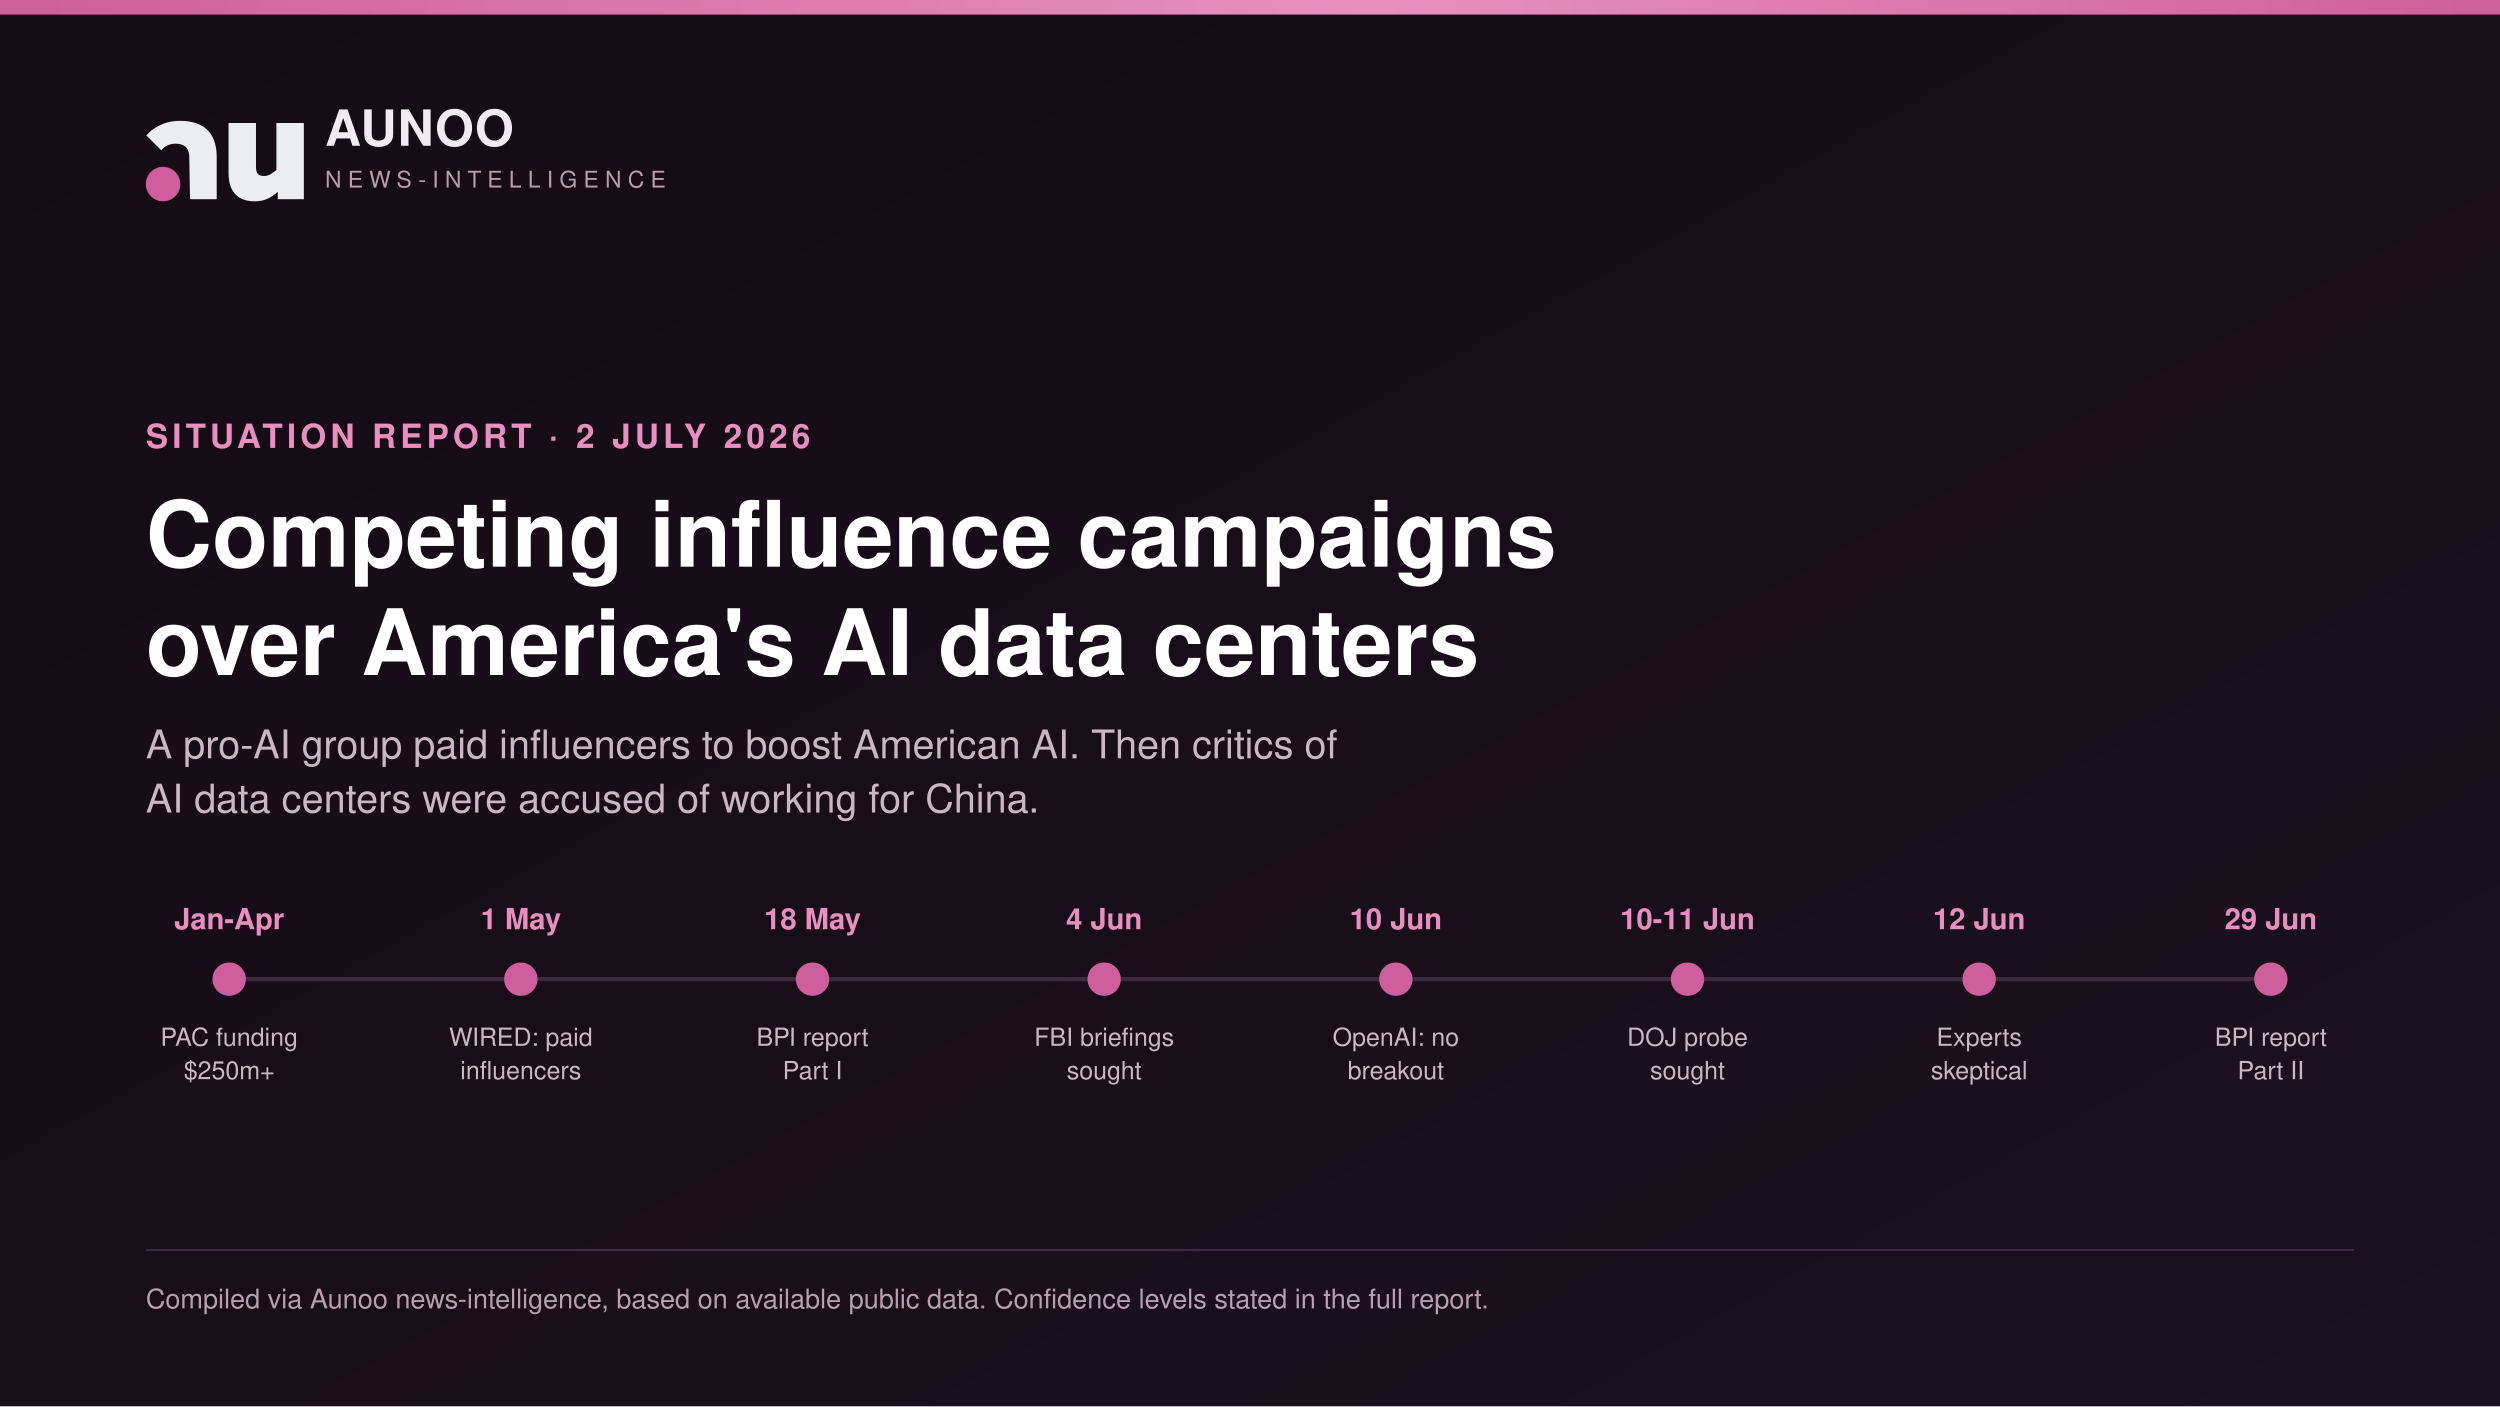
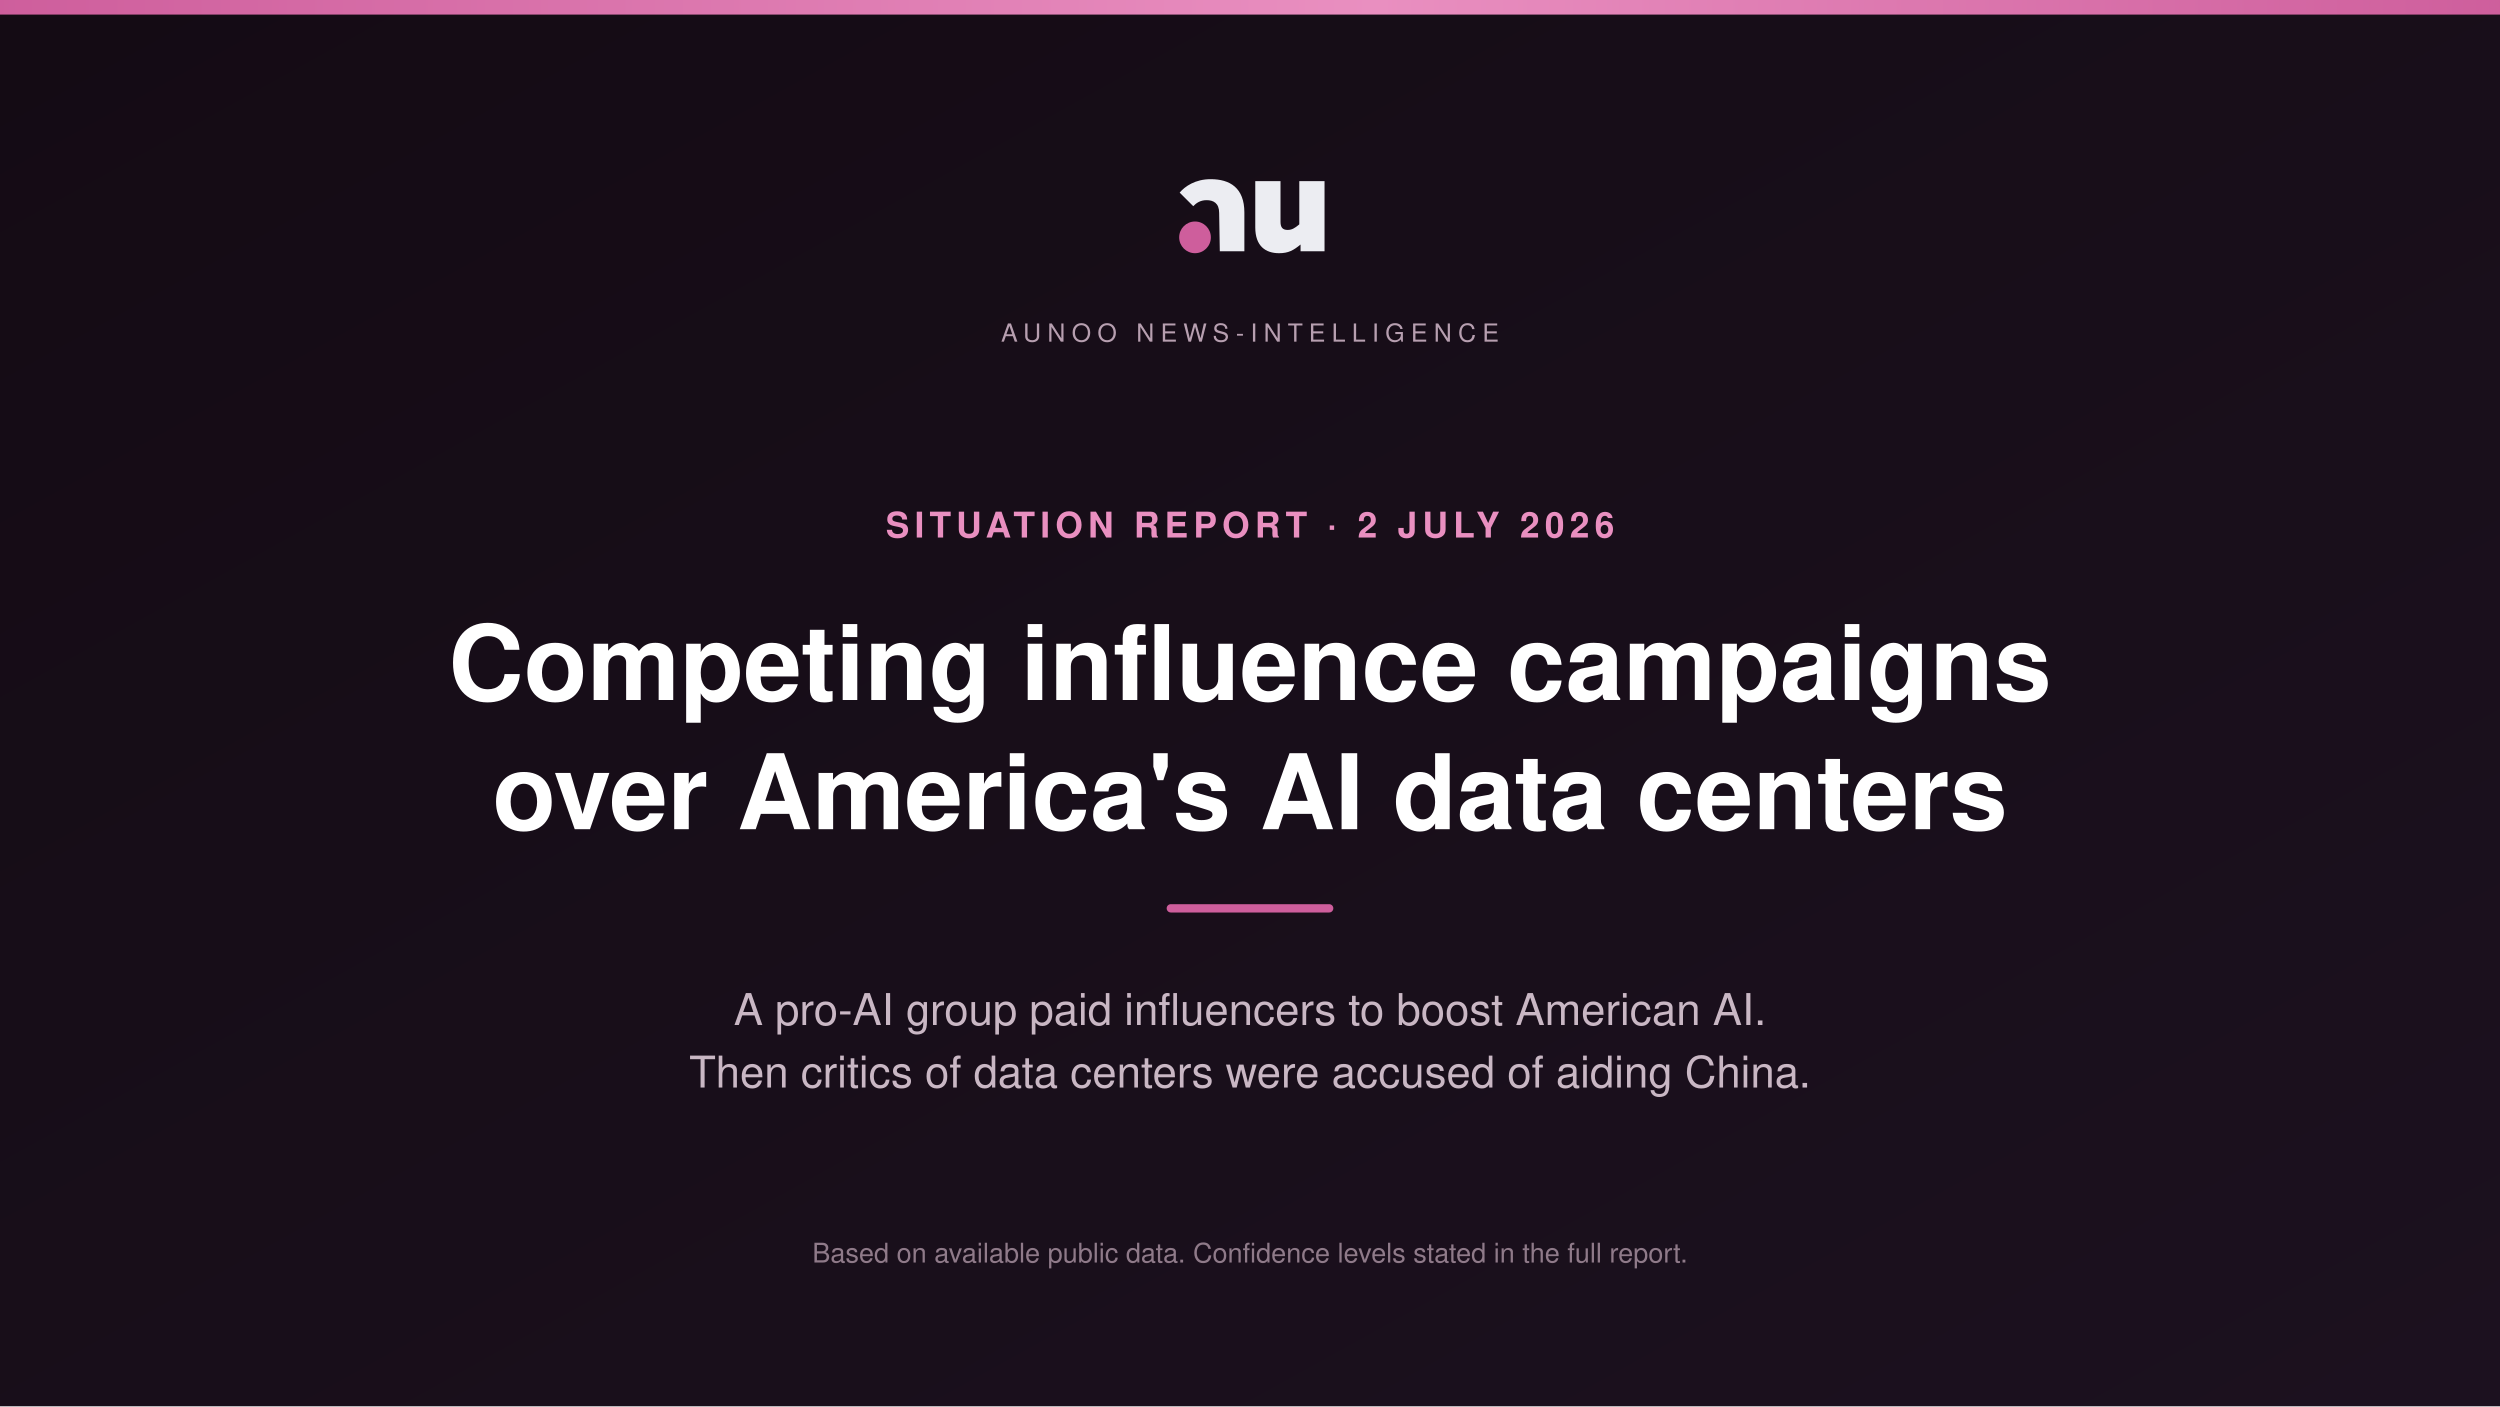
<svg xmlns="http://www.w3.org/2000/svg" width="1200" height="675" viewBox="0 0 1200 675" font-family="Segoe UI, Helvetica, Arial, sans-serif">
  <defs>
    <linearGradient id="bg" x1="0" y1="0" x2="1" y2="1">
      <stop offset="0" stop-color="#140b14" />
      <stop offset="1" stop-color="#1c111f" />
    </linearGradient>
    <linearGradient id="bar" x1="0" y1="0" x2="1" y2="0">
      <stop offset="0" stop-color="#ce5e9c" />
      <stop offset="0.55" stop-color="#e98fc0" />
      <stop offset="1" stop-color="#ce5e9c" />
    </linearGradient>
  </defs>
  <rect width="1200" height="675" fill="url(#bg)" />
  <rect width="1200" height="7" fill="url(#bar)" />
-   <g transform="translate(70,58) scale(0.5)">
+   <g transform="translate(566,86) scale(0.46)">
    <path fill="#ecedf2" d="M41.73,35.36v-.15c0-10.23-5.99-13.3-13.15-13.3-6.58,0-10.81,3.07-13.88,6.28L.52,14.03C5.93,7.6,16.74,0,32.82,0c20.17,0,35.22,9.06,35.22,34.78v40.45h-25.63l-.68-39.86Z" />
    <path fill="#ecedf2" d="M125.35,2.05h26.34v73.16h-25.02v-7.02c-7.32,6-12.58,9.07-22.39,9.07-14.05,0-24.87-7.32-24.87-26.92V2.05h26.34v42.58c0,6,2.49,8.34,7.46,8.34,4.54,0,7.46-2.05,11.12-4.97l1.02-.88V2.05Z" />
    <circle fill="#ce5e9c" cx="16.54" cy="60.72" r="16.54" />
  </g>
-   <text x="156" y="70" fill="#f1eaf0" font-size="24" font-weight="700" letter-spacing="0.5">AUNOO</text>
-   <text x="156" y="90" fill="#b79fb0" font-size="11" letter-spacing="3" font-weight="400">NEWS-INTELLIGENCE</text>
-   <text x="70" y="215" fill="#e98fc0" font-size="16" font-weight="700" letter-spacing="2">SITUATION REPORT · 2 JULY 2026</text>
-   <text x="70" y="272" fill="#ffffff" font-size="44" font-weight="700">Competing influence campaigns</text>
-   <text x="70" y="324" fill="#ffffff" font-size="44" font-weight="700">over America's AI data centers</text>
-   <text x="70" y="364" fill="#c9b7c4" font-size="19">A pro-AI group paid influencers to boost American AI. Then critics of</text>
-   <text x="70" y="390" fill="#c9b7c4" font-size="19">AI data centers were accused of working for China.</text>
-   <line x1="110" y1="470" x2="1090" y2="470" stroke="#3a2c3e" stroke-width="2" />
-   <g text-anchor="middle">
-     <text x="110" y="446" fill="#e98fc0" font-size="14" font-weight="700">Jan-Apr</text>
-     <circle cx="110" cy="470" r="8" fill="#ce5e9c" />
-     <text x="110" y="502" fill="#c9b7c4" font-size="12">PAC funding</text>
-     <text x="110" y="518" fill="#c9b7c4" font-size="12">$250m+</text>
-     <text x="250" y="446" fill="#e98fc0" font-size="14" font-weight="700">1 May</text>
-     <circle cx="250" cy="470" r="8" fill="#ce5e9c" />
-     <text x="250" y="502" fill="#c9b7c4" font-size="12">WIRED: paid</text>
-     <text x="250" y="518" fill="#c9b7c4" font-size="12">influencers</text>
-     <text x="390" y="446" fill="#e98fc0" font-size="14" font-weight="700">18 May</text>
-     <circle cx="390" cy="470" r="8" fill="#ce5e9c" />
-     <text x="390" y="502" fill="#c9b7c4" font-size="12">BPI report</text>
-     <text x="390" y="518" fill="#c9b7c4" font-size="12">Part I</text>
-     <text x="530" y="446" fill="#e98fc0" font-size="14" font-weight="700">4 Jun</text>
-     <circle cx="530" cy="470" r="8" fill="#ce5e9c" />
-     <text x="530" y="502" fill="#c9b7c4" font-size="12">FBI briefings</text>
-     <text x="530" y="518" fill="#c9b7c4" font-size="12">sought</text>
-     <text x="670" y="446" fill="#e98fc0" font-size="14" font-weight="700">10 Jun</text>
-     <circle cx="670" cy="470" r="8" fill="#ce5e9c" />
-     <text x="670" y="502" fill="#c9b7c4" font-size="12">OpenAI: no</text>
-     <text x="670" y="518" fill="#c9b7c4" font-size="12">breakout</text>
-     <text x="810" y="446" fill="#e98fc0" font-size="14" font-weight="700">10-11 Jun</text>
-     <circle cx="810" cy="470" r="8" fill="#ce5e9c" />
-     <text x="810" y="502" fill="#c9b7c4" font-size="12">DOJ probe</text>
-     <text x="810" y="518" fill="#c9b7c4" font-size="12">sought</text>
-     <text x="950" y="446" fill="#e98fc0" font-size="14" font-weight="700">12 Jun</text>
-     <circle cx="950" cy="470" r="8" fill="#ce5e9c" />
-     <text x="950" y="502" fill="#c9b7c4" font-size="12">Experts</text>
-     <text x="950" y="518" fill="#c9b7c4" font-size="12">skeptical</text>
-     <text x="1090" y="446" fill="#e98fc0" font-size="14" font-weight="700">29 Jun</text>
-     <circle cx="1090" cy="470" r="8" fill="#ce5e9c" />
-     <text x="1090" y="502" fill="#c9b7c4" font-size="12">BPI report</text>
-     <text x="1090" y="518" fill="#c9b7c4" font-size="12">Part II</text>
-   </g>
-   <line x1="70" y1="600" x2="1130" y2="600" stroke="#3a2c3e" stroke-width="1" />
-   <text x="70" y="628" fill="#b79fb0" font-size="13">Compiled via Aunoo news-intelligence, based on available public data. Confidence levels stated in the full report.</text>
+   <text x="600" y="164" text-anchor="middle" fill="#b79fb0" font-size="12" letter-spacing="3" font-weight="400">AUNOO NEWS-INTELLIGENCE</text>
+   <text x="600" y="258" text-anchor="middle" fill="#e98fc0" font-size="17" font-weight="700" letter-spacing="2.5">SITUATION REPORT · 2 JULY 2026</text>
+   <text x="600" y="336" text-anchor="middle" fill="#ffffff" font-size="50" font-weight="700">Competing influence campaigns</text>
+   <text x="600" y="398" text-anchor="middle" fill="#ffffff" font-size="50" font-weight="700">over America's AI data centers</text>
+   <rect x="560" y="434" width="80" height="4" rx="2" fill="#ce5e9c" />
+   <text x="600" y="492" text-anchor="middle" fill="#c9b7c4" font-size="21">A pro-AI group paid influencers to boost American AI.</text>
+   <text x="600" y="522" text-anchor="middle" fill="#c9b7c4" font-size="21">Then critics of data centers were accused of aiding China.</text>
+   <text x="600" y="606" text-anchor="middle" fill="#8f7a89" font-size="13">Based on available public data. Confidence levels stated in the full report.</text>
</svg>
